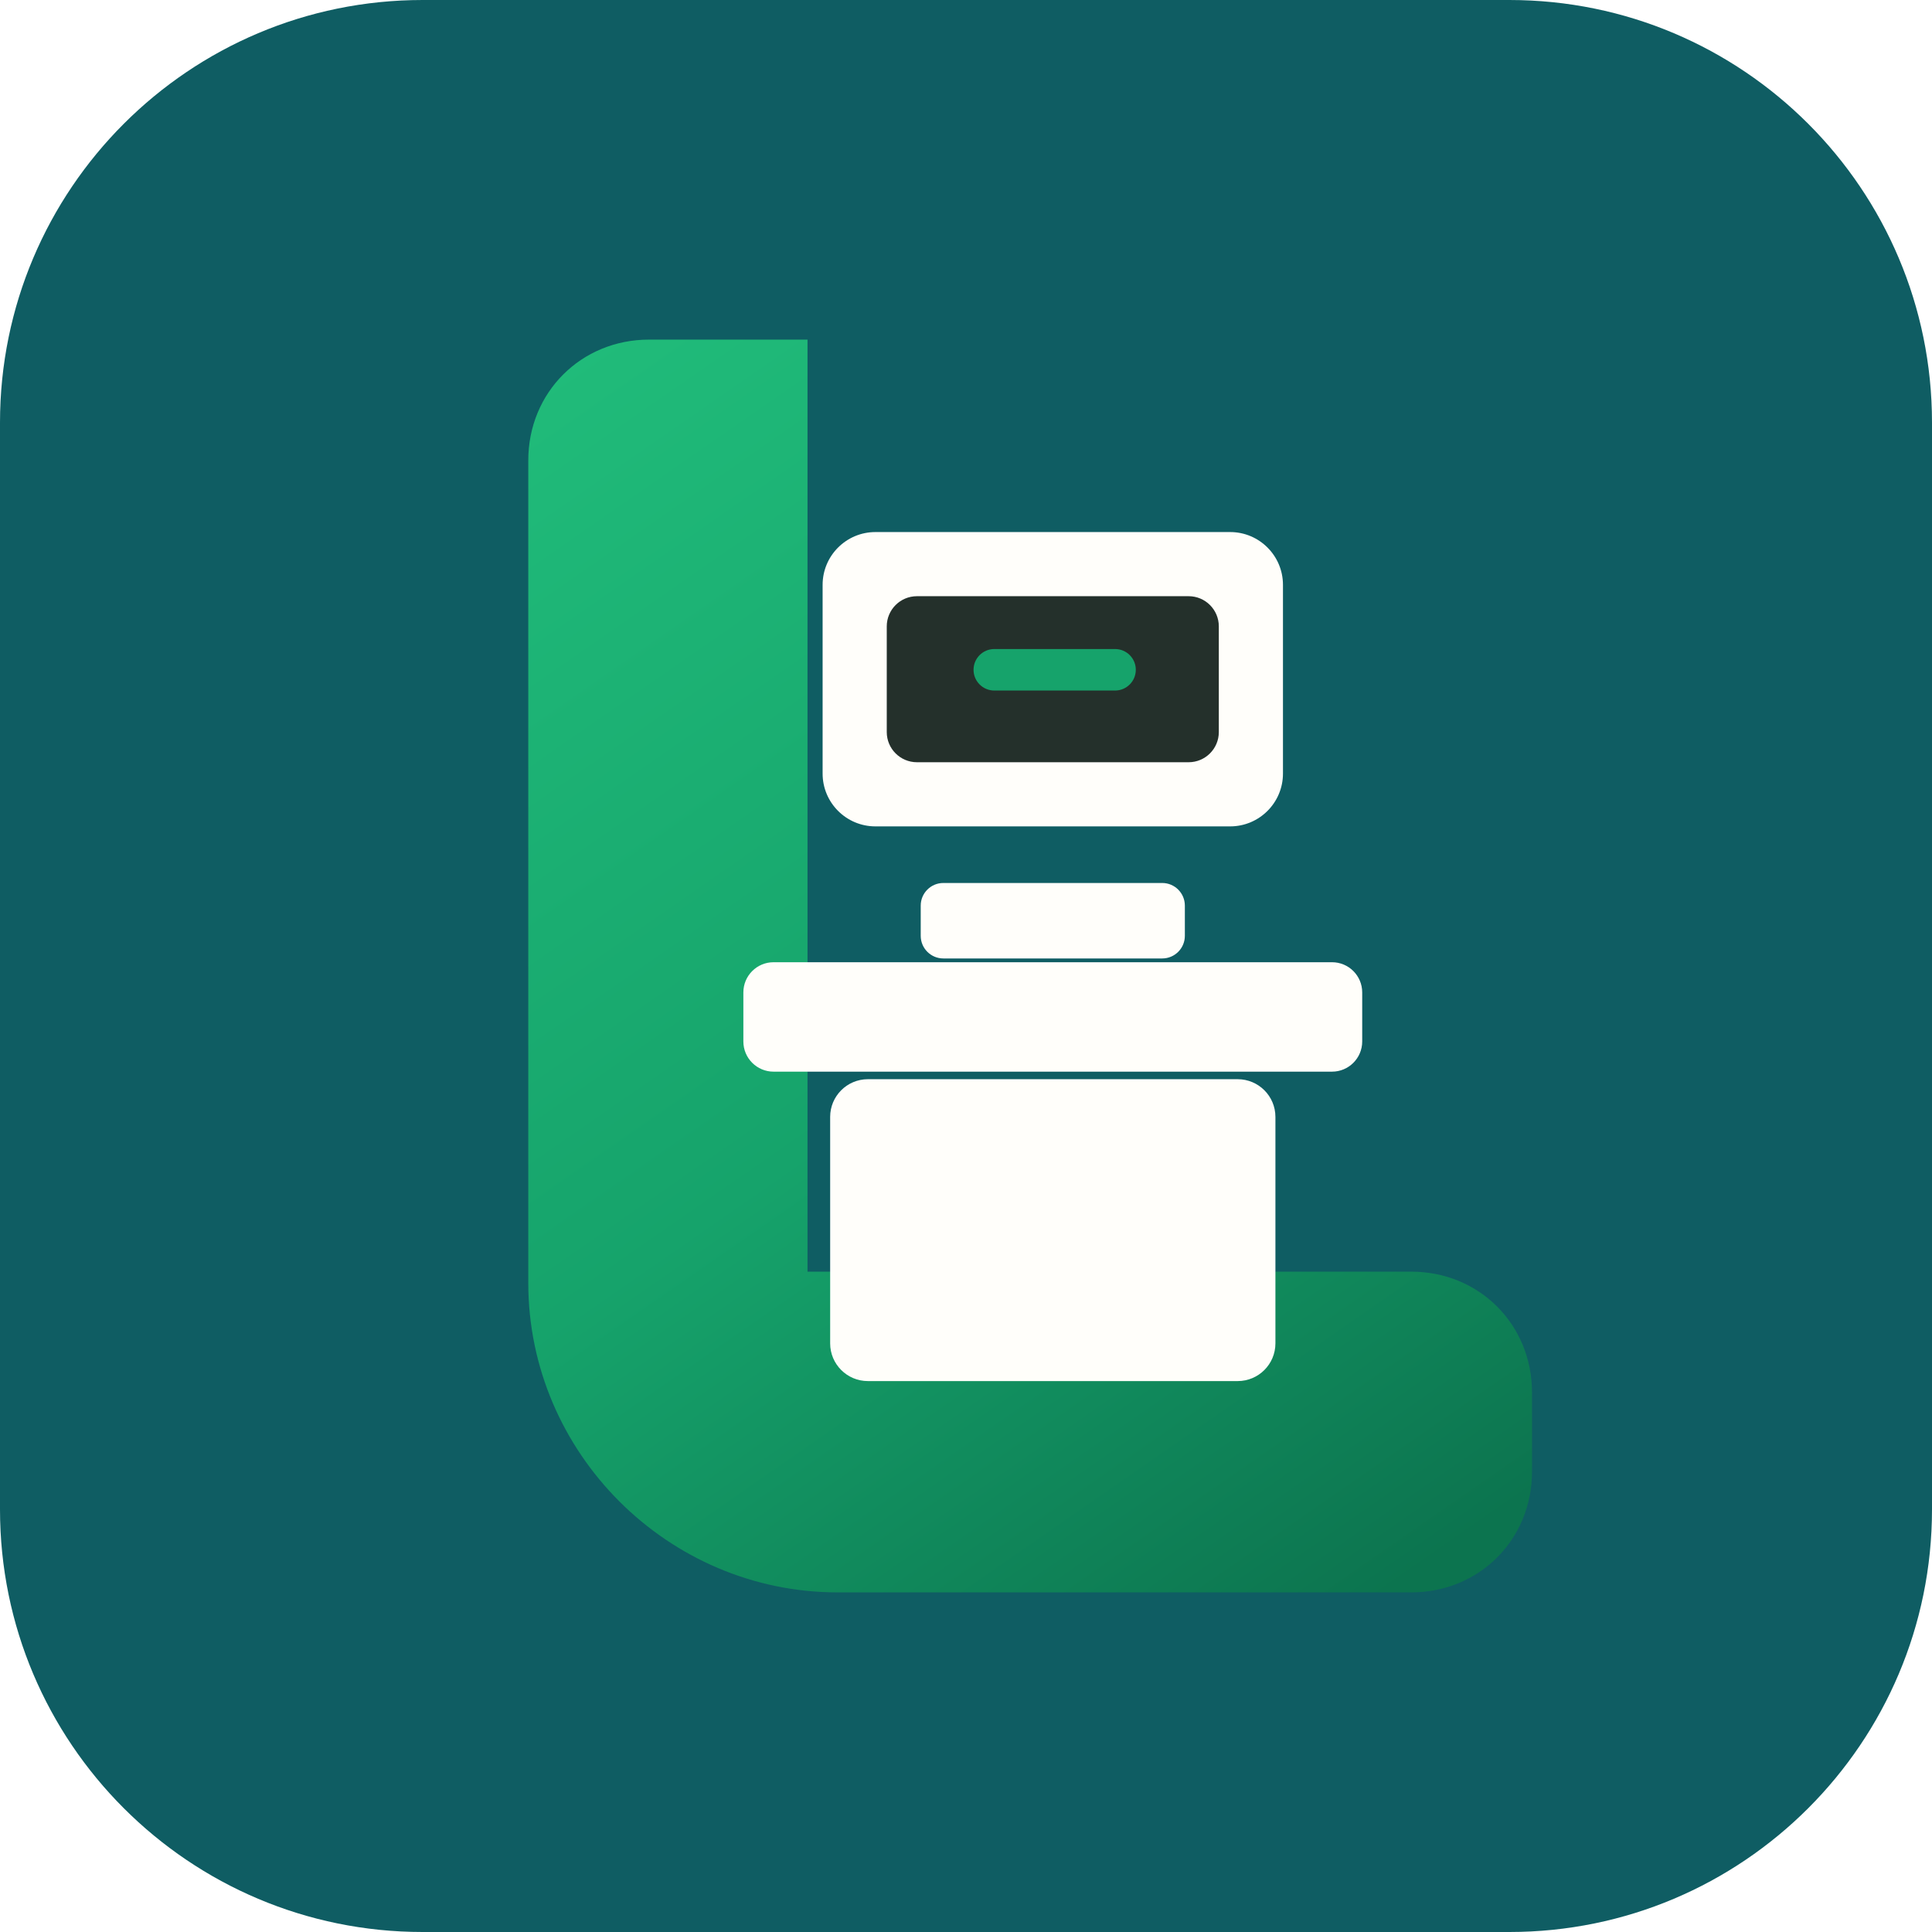
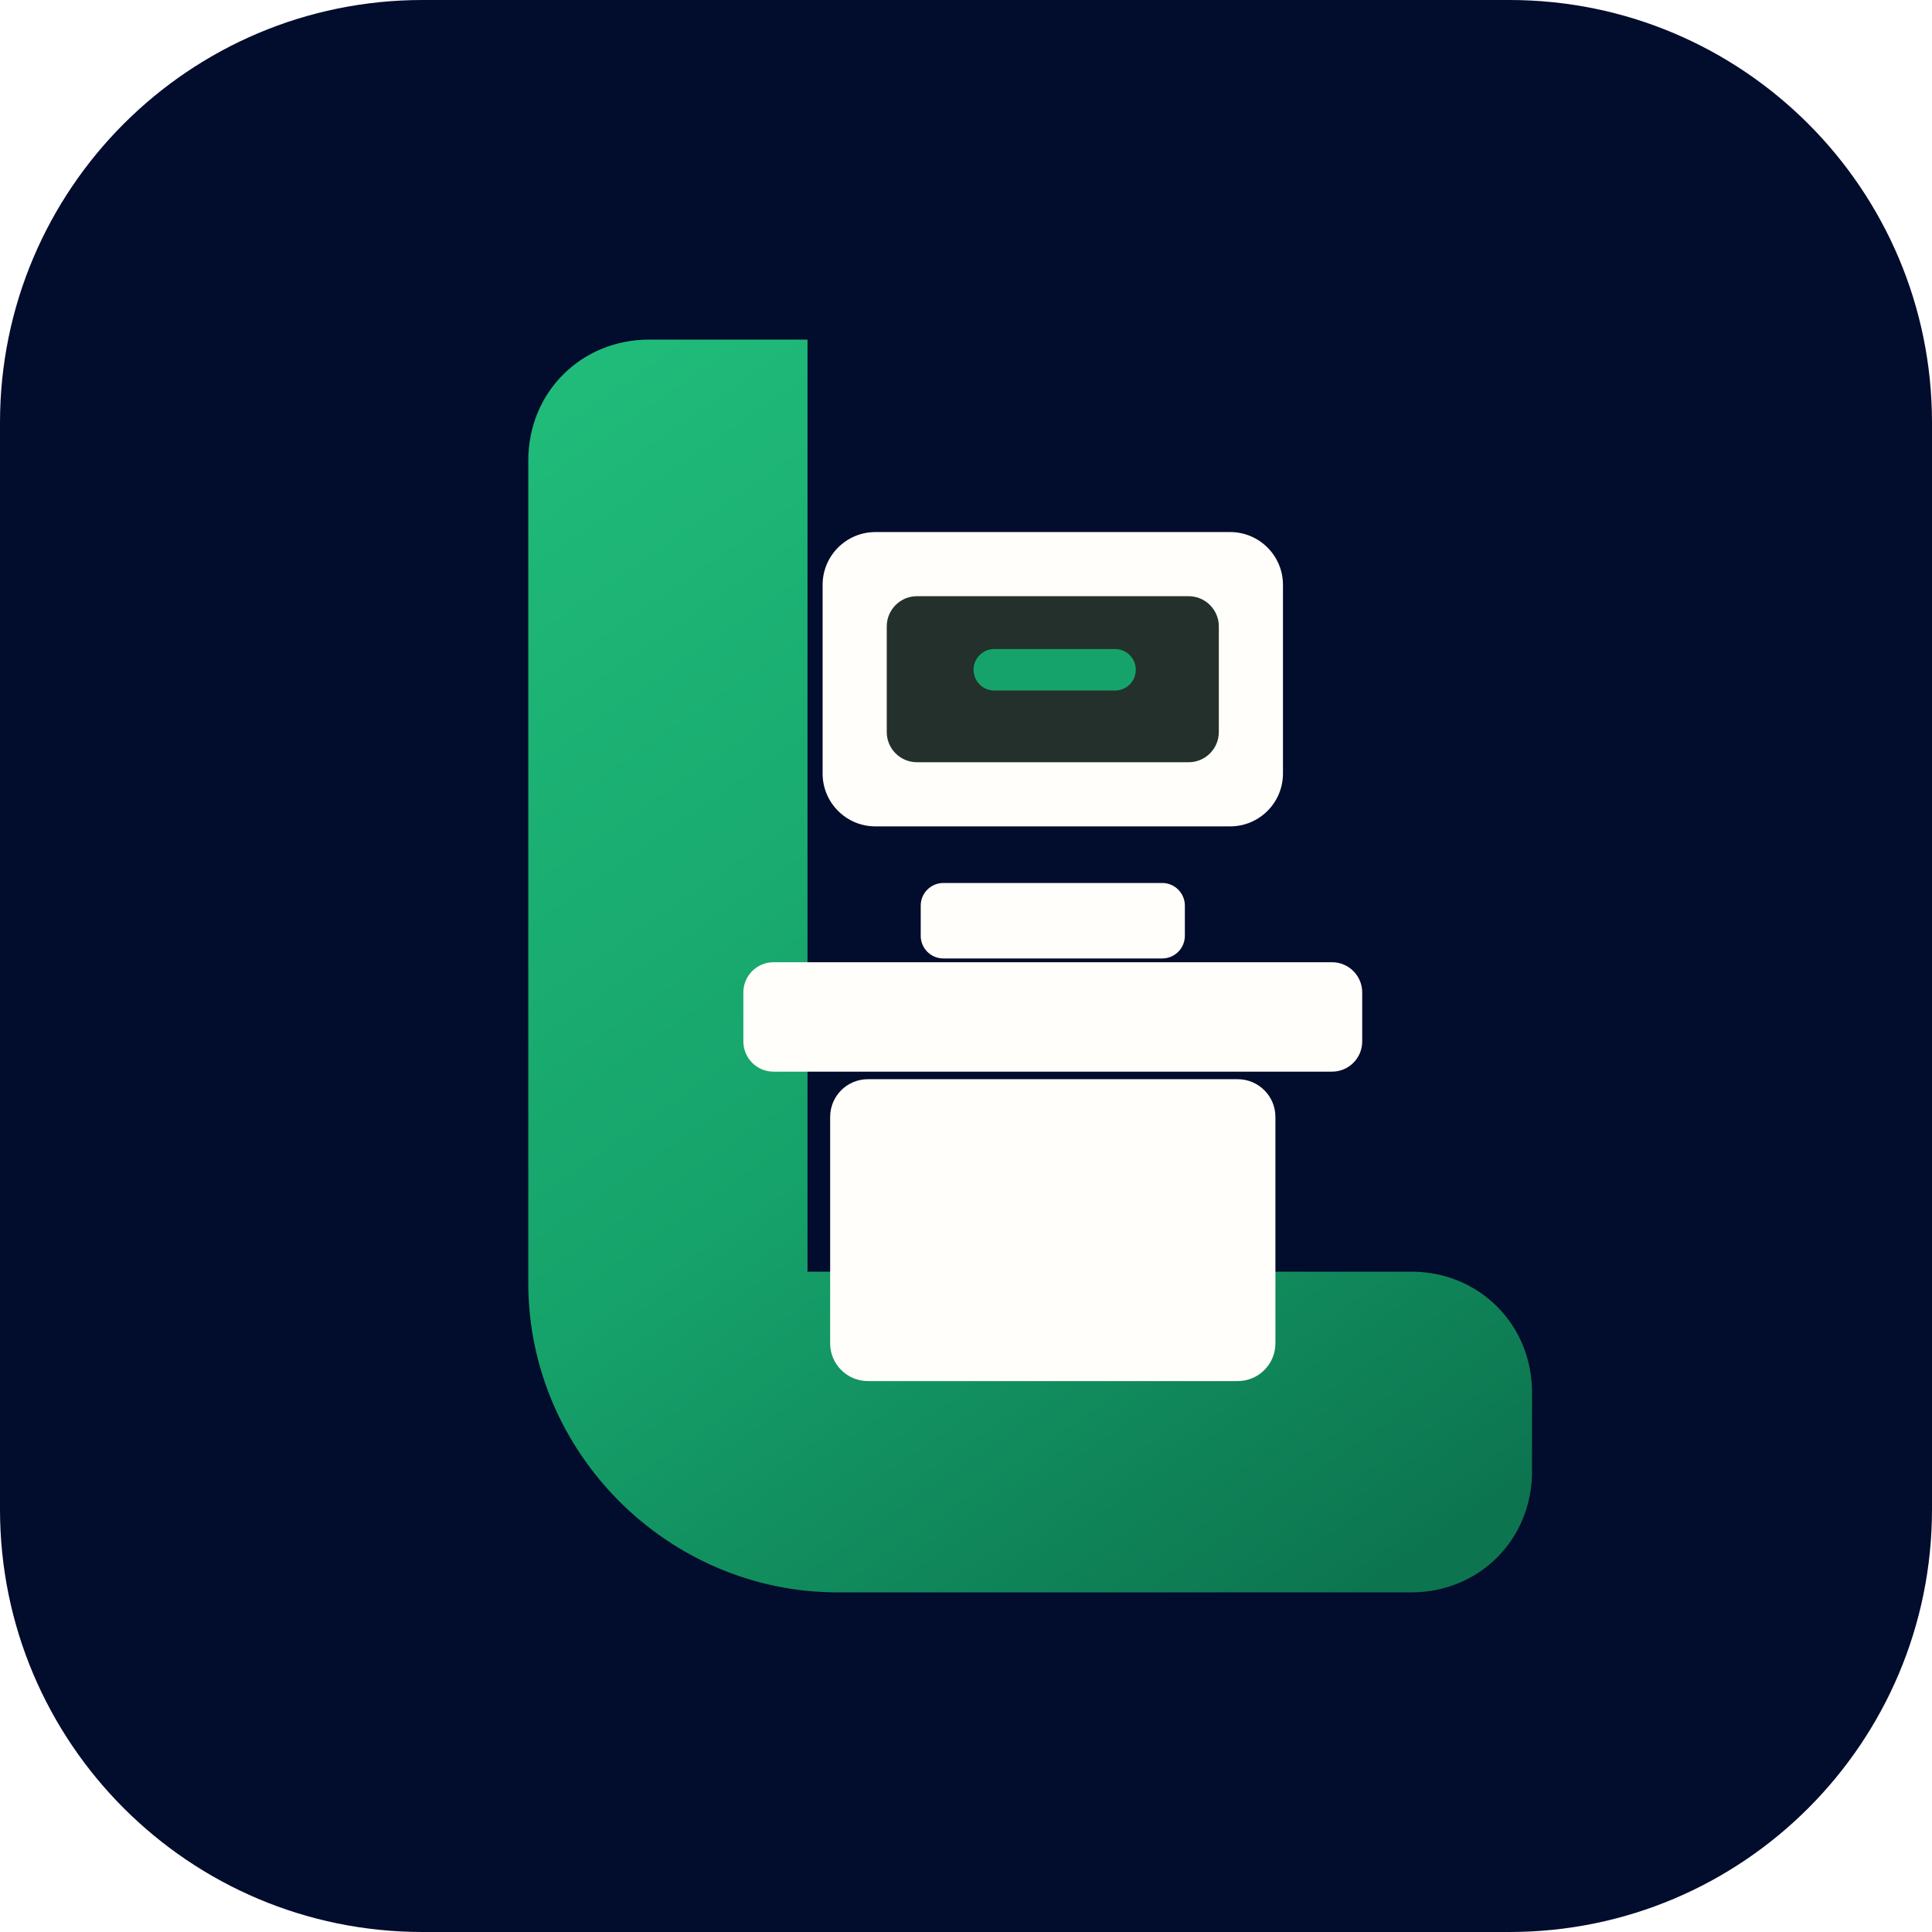
<svg xmlns="http://www.w3.org/2000/svg" width="512" height="512" viewBox="0 0 512 512" fill="none">
-   <rect width="512" height="512" rx="112" fill="#0F5D63" />
+   <rect width="512" height="512" rx="112" fill="#020C2C" />
  <path d="M140 122c0-18 14-32 32-32h42v247h160c18 0 32 14 32 32v21c0 18-14 32-32 32H222c-45 0-82-37-82-82V122z" fill="url(#g)" />
  <rect x="218" y="141" width="122" height="78" rx="14" fill="#FFFEFA" />
  <rect x="235" y="158" width="88" height="44" rx="8" fill="#24302B" />
  <rect x="258" y="172" width="43" height="11" rx="5.5" fill="#16A36B" />
  <rect x="244" y="234" width="70" height="20" rx="6" fill="#FFFEFA" />
  <rect x="197" y="255" width="164" height="29" rx="8" fill="#FFFEFA" />
  <rect x="220" y="286" width="118" height="80" rx="10" fill="#FFFEFA" />
  <defs>
    <linearGradient id="g" x1="132" y1="88" x2="365" y2="424" gradientUnits="userSpaceOnUse">
      <stop stop-color="#21BD7B" />
      <stop offset="0.55" stop-color="#16A36B" />
      <stop offset="1" stop-color="#0C744F" />
    </linearGradient>
  </defs>
</svg>
